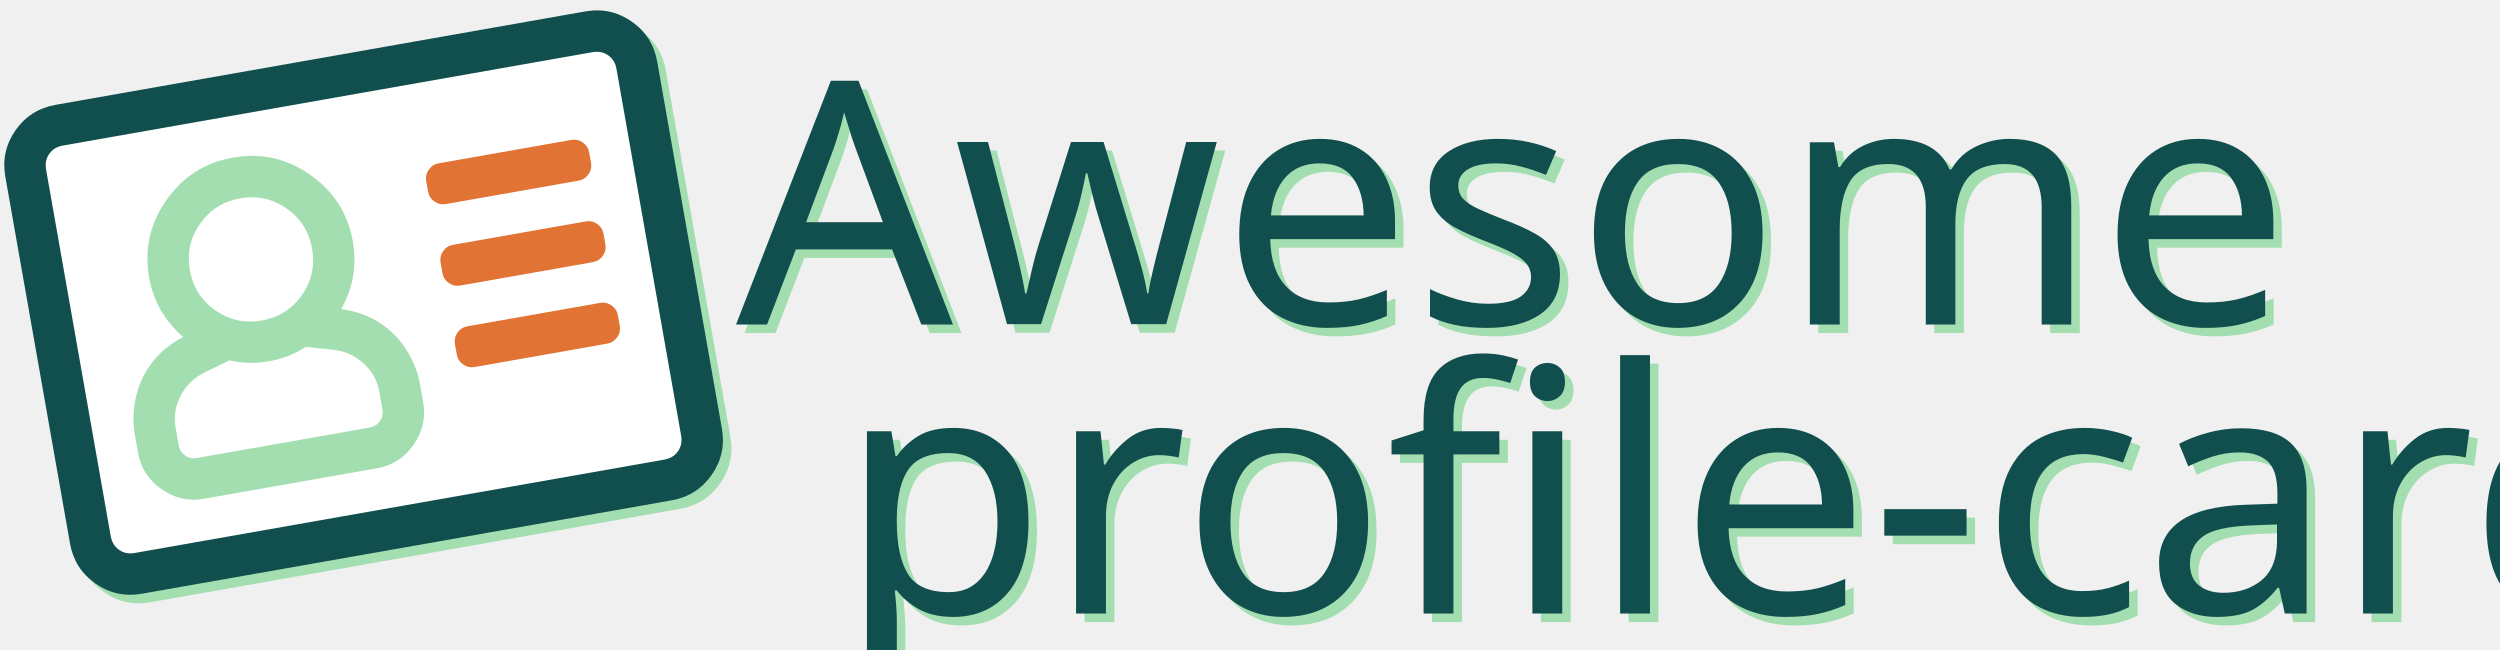
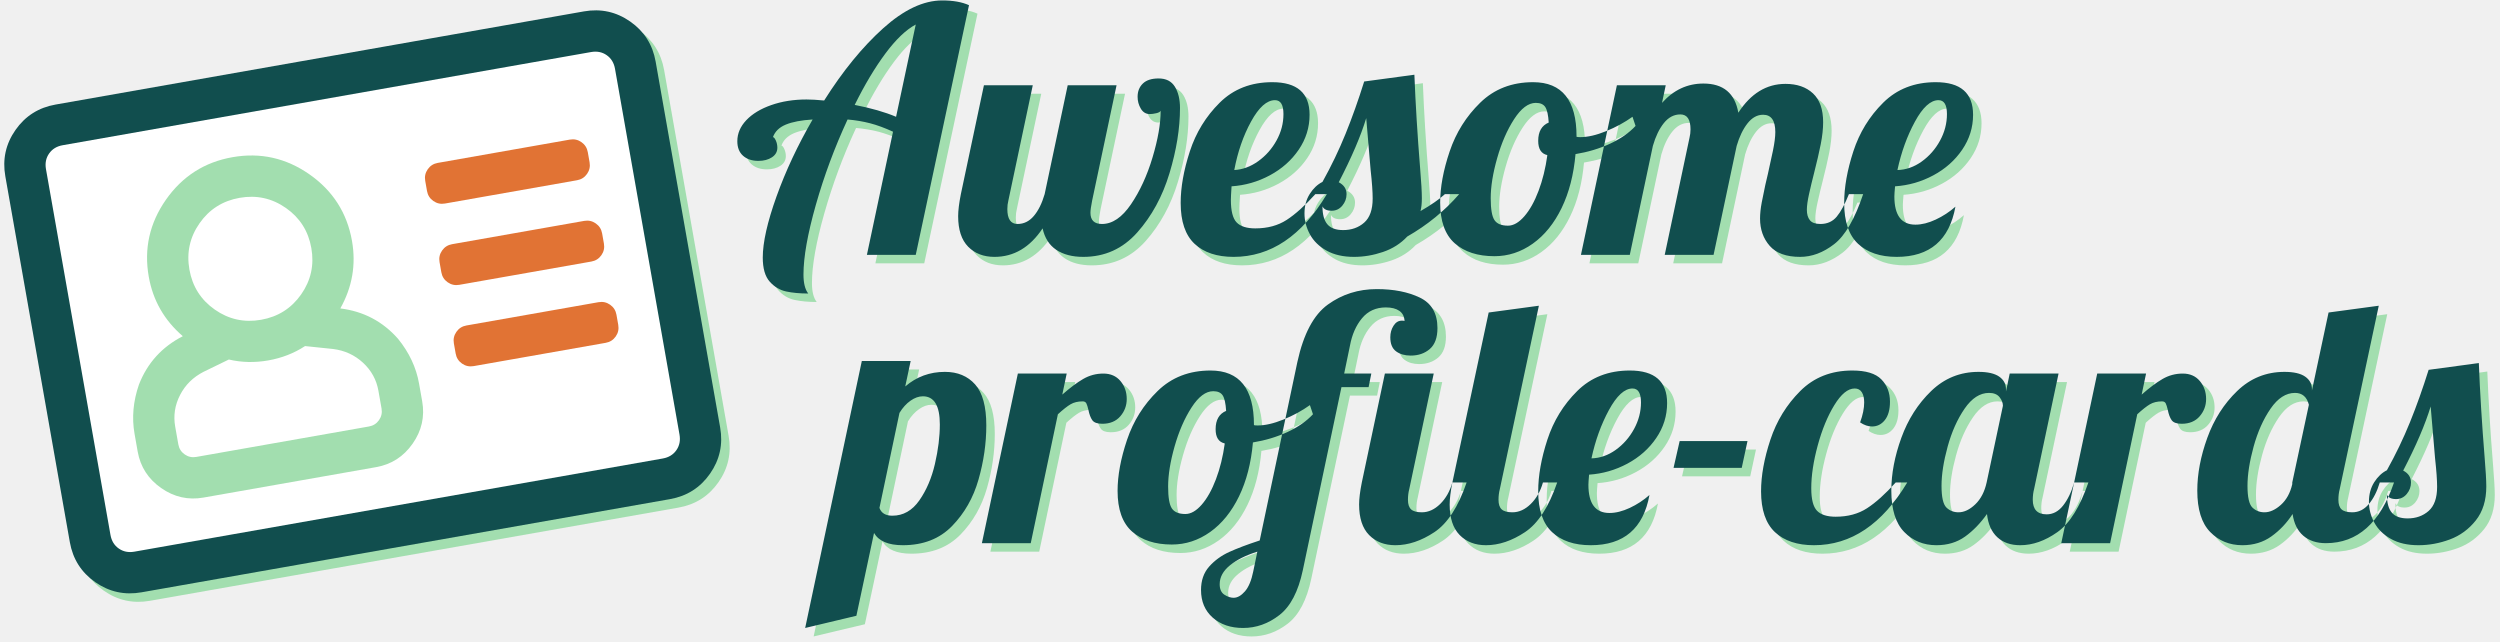
- <svg xmlns="http://www.w3.org/2000/svg" width="416px" height="108px" viewBox="0 0 416 108" version="1.1">
+ <svg xmlns="http://www.w3.org/2000/svg" width="417px" height="107px" viewBox="0 0 417 107" version="1.1">
  <defs />
  <g id="Tablet+" stroke="none" stroke-width="1" fill="none" fill-rule="evenodd">
    <g id="00---App---Tablet+" transform="translate(-177, -351)">
      <g id="Group-4" transform="translate(175, 348)">
        <g id="Tarjetas-molonas">
          <g id="Group-2">
            <g id="Group" transform="translate(63.19122, 54.43706) rotate(-10) translate(-63.19122, -54.43706) translate(7.318166, 11.29457)">
              <path d="M101.281,2.285 C104.149,2.285 106.587,3.289 108.595,5.297 C110.603,7.305 111.607,9.743 111.607,12.611 L111.607,74.569 C111.607,77.438 110.603,79.876 108.595,81.884 C106.587,83.892 104.149,84.896 101.281,84.896 L11.786,84.896 C8.917,84.896 6.479,83.892 4.471,81.884 C2.463,79.876 1.459,77.438 1.459,74.569 L1.459,12.611 C1.459,9.743 2.463,7.305 4.471,5.297 C6.479,3.289 8.917,2.285 11.786,2.285 L101.281,2.285 Z" id="Path" fill="#A2DEAF" />
              <path d="M100.133,0.646 C103.002,0.646 105.44,1.65 107.448,3.658 C109.455,5.666 110.459,8.104 110.459,10.973 L110.459,72.931 C110.459,75.799 109.455,78.237 107.448,80.245 C105.44,82.253 103.002,83.257 100.133,83.257 L10.638,83.257 C7.77,83.257 5.332,82.253 3.324,80.245 C1.316,78.237 0.312,75.799 0.312,72.931 L0.312,10.973 C0.312,8.104 1.316,5.666 3.324,3.658 C5.332,1.65 7.77,0.646 10.638,0.646 L100.133,0.646 Z" id="Path-Copy" fill="#114E4E" />
              <path d="M103.575,72.931 L103.575,10.973 C103.575,9.969 103.253,9.144 102.607,8.499 C101.962,7.853 101.137,7.531 100.133,7.531 L10.638,7.531 C9.634,7.531 8.81,7.853 8.164,8.499 C7.519,9.144 7.196,9.969 7.196,10.973 L7.196,72.931 C7.196,73.935 7.519,74.759 8.164,75.405 C8.81,76.05 9.634,76.373 10.638,76.373 L100.133,76.373 C101.137,76.373 101.962,76.05 102.607,75.405 C103.253,74.759 103.575,73.935 103.575,72.931 Z" id="Path" fill="#FFFFFF" />
              <path d="M71.736,55.72 C71.019,55.72 70.409,55.469 69.907,54.967 C69.405,54.465 69.154,53.856 69.154,53.139 L69.154,51.417 C69.154,50.7 69.405,50.091 69.907,49.589 C70.409,49.087 71.019,48.836 71.736,48.836 L94.109,48.836 C94.827,48.836 95.436,49.087 95.938,49.589 C96.44,50.091 96.691,50.7 96.691,51.417 L96.691,53.139 C96.691,53.856 96.44,54.465 95.938,54.967 C95.436,55.469 94.827,55.72 94.109,55.72 L71.736,55.72 Z M71.736,41.952 C71.019,41.952 70.409,41.701 69.907,41.199 C69.405,40.697 69.154,40.087 69.154,39.37 L69.154,37.649 C69.154,36.932 69.405,36.322 69.907,35.82 C70.409,35.318 71.019,35.067 71.736,35.067 L94.109,35.067 C94.827,35.067 95.436,35.318 95.938,35.82 C96.44,36.322 96.691,36.932 96.691,37.649 L96.691,39.37 C96.691,40.087 96.44,40.697 95.938,41.199 C95.436,41.701 94.827,41.952 94.109,41.952 L71.736,41.952 Z M71.736,28.183 C71.019,28.183 70.409,27.932 69.907,27.43 C69.405,26.928 69.154,26.319 69.154,25.602 L69.154,23.881 C69.154,23.163 69.405,22.554 69.907,22.052 C70.409,21.55 71.019,21.299 71.736,21.299 L94.109,21.299 C94.827,21.299 95.436,21.55 95.938,22.052 C96.44,22.554 96.691,23.163 96.691,23.881 L96.691,25.602 C96.691,26.319 96.44,26.928 95.938,27.43 C95.436,27.932 94.827,28.183 94.109,28.183 L71.736,28.183 Z" id="Combined-Shape" fill="#E17334" />
              <path d="M51.513,42.382 C55.242,43.529 58.111,45.752 60.119,49.051 C61.553,51.633 62.27,54.286 62.27,57.011 L62.27,60.023 C62.27,62.604 61.338,64.827 59.473,66.692 C57.609,68.556 55.386,69.489 52.804,69.489 L23.546,69.489 C20.965,69.489 18.741,68.556 16.877,66.692 C15.013,64.827 14.08,62.604 14.08,60.023 L14.08,57.011 C14.08,54.286 14.797,51.633 16.232,49.051 C18.24,45.752 21.108,43.529 24.837,42.382 C22.255,39.227 20.965,35.641 20.965,31.625 C20.965,26.892 22.65,22.841 26.02,19.47 C29.391,16.1 33.442,14.415 38.175,14.415 C42.908,14.415 46.96,16.1 50.33,19.47 C53.7,22.841 55.386,26.892 55.386,31.625 C55.386,35.641 54.095,39.227 51.513,42.382 Z M38.175,21.299 C35.307,21.299 32.868,22.303 30.861,24.311 C28.853,26.319 27.849,28.757 27.849,31.625 C27.849,34.494 28.853,36.932 30.861,38.94 C32.868,40.948 35.307,41.952 38.175,41.952 C41.044,41.952 43.482,40.948 45.49,38.94 C47.497,36.932 48.501,34.494 48.501,31.625 C48.501,28.757 47.497,26.319 45.49,24.311 C43.482,22.303 41.044,21.299 38.175,21.299 Z M55.386,60.023 L55.386,57.011 C55.386,55.146 54.812,53.461 53.665,51.955 C52.517,50.449 51.011,49.41 49.147,48.836 L44.629,47.545 C42.621,48.406 40.47,48.836 38.175,48.836 C35.88,48.836 33.729,48.406 31.721,47.545 L27.203,48.836 C25.339,49.41 23.833,50.449 22.686,51.955 C21.538,53.461 20.965,55.146 20.965,57.011 L20.965,60.023 C20.965,60.74 21.215,61.349 21.717,61.851 C22.219,62.353 22.829,62.604 23.546,62.604 L52.804,62.604 C53.521,62.604 54.131,62.353 54.633,61.851 C55.135,61.349 55.386,60.74 55.386,60.023 Z" id="Combined-Shape" fill="#A2DEAF" />
            </g>
-             <text id="Awesome" font-family="Lobster-Regular, Lobster" font-size="56.58" font-weight="normal" line-spacing="49.508" fill="#A2DEAF">
-               <tspan x="125.891" y="58.415">Awesome</tspan>
-             </text>
-             <text id="profile-cards" font-family="Lobster-Regular, Lobster" font-size="56.58" font-weight="normal" line-spacing="49.508" fill="#A2DEAF">
-               <tspan x="142.865" y="106.508">profile-cards</tspan>
-             </text>
-             <text id="Awesome" font-family="Lobster-Regular, Lobster" font-size="56.58" font-weight="normal" line-spacing="49.508" fill="#114E4E">
-               <tspan x="124.477" y="57">Awesome</tspan>
-             </text>
-             <text id="profile-cards" font-family="Lobster-Regular, Lobster" font-size="56.58" font-weight="normal" line-spacing="49.508" fill="#114E4E">
-               <tspan x="141.451" y="105.093">profile-cards</tspan>
-             </text>
+             <path d="M138.226,53.372 C136.83,53.372 135.604,53.259 134.548,53.033 C133.492,52.807 132.577,52.26 131.804,51.392 C131.031,50.525 130.644,49.186 130.644,47.375 C130.644,44.848 131.408,41.453 132.935,37.19 C134.463,32.928 136.472,28.647 138.961,24.347 C137.075,24.46 135.585,24.743 134.491,25.195 C133.398,25.648 132.681,26.346 132.341,27.289 C132.492,27.289 132.653,27.478 132.822,27.855 C132.992,28.232 133.077,28.628 133.077,29.043 C133.077,29.722 132.775,30.259 132.172,30.655 C131.568,31.052 130.814,31.25 129.908,31.25 C128.852,31.25 128.004,30.967 127.362,30.401 C126.721,29.835 126.4,29.024 126.4,27.968 C126.4,26.685 126.9,25.516 127.9,24.46 C128.899,23.404 130.286,22.564 132.058,21.942 C133.831,21.32 135.793,21.008 137.943,21.008 C138.735,21.008 139.716,21.065 140.885,21.178 C143.978,16.275 147.25,12.267 150.702,9.155 C154.153,6.043 157.444,4.487 160.575,4.487 C162.386,4.487 163.875,4.751 165.045,5.279 L156.162,46.922 L148.014,46.922 L152.371,26.384 C150.975,25.742 149.693,25.271 148.523,24.969 C147.354,24.667 146.109,24.46 144.789,24.347 C142.639,28.986 140.876,33.73 139.499,38.577 C138.122,43.424 137.434,47.299 137.434,50.204 C137.434,51.637 137.698,52.693 138.226,53.372 Z M156.162,8.504 C154.54,9.372 152.852,10.984 151.098,13.342 C149.344,15.699 147.637,18.557 145.977,21.914 C148.693,22.442 150.994,23.102 152.88,23.894 L156.162,8.504 Z M169.288,47.262 C167.478,47.262 166.016,46.696 164.903,45.564 C163.791,44.433 163.234,42.735 163.234,40.472 C163.234,39.529 163.385,38.303 163.687,36.794 L167.534,18.632 L175.682,18.632 L171.608,37.869 C171.495,38.322 171.438,38.794 171.438,39.284 C171.438,40.944 172.004,41.773 173.136,41.773 C174.192,41.773 175.097,41.33 175.852,40.444 C176.606,39.557 177.21,38.341 177.662,36.794 L181.51,18.632 L189.657,18.632 L185.583,37.869 C185.395,38.812 185.301,39.491 185.301,39.906 C185.301,41.151 185.942,41.773 187.224,41.773 C188.959,41.773 190.572,40.68 192.062,38.492 C193.552,36.304 194.749,33.701 195.655,30.684 C196.56,27.666 197.013,25.063 197.013,22.876 C196.937,23.064 196.692,23.206 196.277,23.3 C195.862,23.394 195.504,23.441 195.202,23.441 C194.561,23.441 194.061,23.14 193.703,22.536 C193.344,21.933 193.165,21.273 193.165,20.556 C193.165,19.651 193.458,18.915 194.042,18.349 C194.627,17.783 195.504,17.501 196.673,17.501 C197.918,17.501 198.823,17.963 199.389,18.887 C199.955,19.811 200.238,20.99 200.238,22.423 C200.238,25.818 199.653,29.448 198.484,33.315 C197.314,37.181 195.523,40.472 193.109,43.188 C190.694,45.904 187.696,47.262 184.112,47.262 C182.264,47.262 180.755,46.866 179.586,46.074 C178.417,45.281 177.662,44.093 177.323,42.509 C175.21,45.678 172.532,47.262 169.288,47.262 Z M209.177,47.262 C206.386,47.262 204.217,46.536 202.671,45.083 C201.124,43.631 200.351,41.359 200.351,38.265 C200.351,35.663 200.86,32.796 201.879,29.665 C202.897,26.534 204.557,23.828 206.858,21.546 C209.159,19.264 212.082,18.123 215.628,18.123 C219.777,18.123 221.851,19.933 221.851,23.555 C221.851,25.667 221.248,27.61 220.041,29.382 C218.834,31.155 217.231,32.579 215.232,33.654 C213.232,34.729 211.101,35.342 208.838,35.493 C208.762,36.625 208.725,37.379 208.725,37.756 C208.725,39.605 209.045,40.859 209.687,41.519 C210.328,42.179 211.365,42.509 212.799,42.509 C214.835,42.509 216.58,42.038 218.032,41.095 C219.484,40.151 221.078,38.718 222.813,36.794 L224.737,36.794 C220.55,43.773 215.364,47.262 209.177,47.262 Z M209.291,32.777 C210.686,32.702 212.016,32.211 213.279,31.306 C214.543,30.401 215.562,29.25 216.335,27.855 C217.108,26.459 217.495,24.988 217.495,23.441 C217.495,21.895 217.023,21.122 216.08,21.122 C214.722,21.122 213.393,22.31 212.091,24.686 C210.79,27.063 209.856,29.76 209.291,32.777 Z M229.263,47.262 C227.453,47.262 225.925,46.913 224.68,46.215 C223.436,45.517 222.512,44.612 221.908,43.499 C221.304,42.386 221.003,41.227 221.003,40.019 C221.003,38.775 221.295,37.69 221.88,36.766 C222.464,35.842 223.172,35.172 224.001,34.758 C225.473,32.117 226.755,29.448 227.849,26.751 C228.943,24.054 229.98,21.141 230.961,18.01 L239.335,16.878 C239.523,21.706 239.844,26.931 240.297,32.551 C240.485,34.814 240.579,36.455 240.579,37.473 C240.579,38.341 240.504,39.058 240.353,39.623 C242.126,38.605 243.484,37.662 244.427,36.794 L246.803,36.794 C244.389,39.586 241.504,41.943 238.147,43.867 C237.053,45.036 235.704,45.894 234.101,46.441 C232.498,46.988 230.885,47.262 229.263,47.262 Z M227.453,42.792 C228.849,42.792 230.018,42.377 230.961,41.547 C231.904,40.717 232.375,39.378 232.375,37.53 C232.375,36.398 232.262,34.814 232.036,32.777 C231.659,28.477 231.413,25.592 231.3,24.12 C230.395,27.1 228.867,30.665 226.717,34.814 C227.585,35.267 228.019,35.927 228.019,36.794 C228.019,37.511 227.783,38.152 227.311,38.718 C226.84,39.284 226.246,39.567 225.529,39.567 C224.737,39.567 224.228,39.322 224.001,38.831 C224.001,40.189 224.275,41.189 224.822,41.83 C225.369,42.471 226.246,42.792 227.453,42.792 Z M252.688,47.149 C249.896,47.149 247.69,46.432 246.068,44.999 C244.446,43.565 243.635,41.302 243.635,38.209 C243.635,35.644 244.163,32.796 245.219,29.665 C246.275,26.534 247.973,23.828 250.311,21.546 C252.65,19.264 255.592,18.123 259.138,18.123 C263.966,18.123 266.38,21.14 266.38,27.176 L266.38,27.232 C266.493,27.27 266.701,27.289 267.002,27.289 C268.247,27.289 269.681,26.959 271.303,26.299 C272.925,25.639 274.396,24.837 275.716,23.894 L276.225,25.422 C275.131,26.591 273.707,27.581 271.953,28.392 C270.199,29.203 268.285,29.778 266.21,30.118 C265.909,33.55 265.135,36.549 263.891,39.114 C262.646,41.679 261.043,43.659 259.081,45.055 C257.12,46.451 254.989,47.149 252.688,47.149 Z M254.951,42.056 C255.856,42.056 256.761,41.538 257.667,40.5 C258.572,39.463 259.364,38.049 260.043,36.257 C260.722,34.465 261.212,32.475 261.514,30.288 C260.496,30.061 259.987,29.269 259.987,27.911 C259.987,26.365 260.571,25.346 261.741,24.856 C261.665,23.611 261.476,22.753 261.175,22.282 C260.873,21.81 260.345,21.574 259.59,21.574 C258.346,21.574 257.139,22.48 255.969,24.29 C254.8,26.101 253.857,28.27 253.14,30.797 C252.424,33.324 252.065,35.55 252.065,37.473 C252.065,39.284 252.273,40.5 252.688,41.123 C253.103,41.745 253.857,42.056 254.951,42.056 Z M303.667,47.262 C301.366,47.262 299.678,46.649 298.603,45.423 C297.528,44.197 296.99,42.679 296.99,40.868 C296.99,40.076 297.084,39.18 297.273,38.181 C297.462,37.181 297.66,36.21 297.867,35.267 C298.075,34.324 298.216,33.72 298.291,33.456 C298.593,32.136 298.876,30.835 299.14,29.552 C299.404,28.27 299.536,27.232 299.536,26.44 C299.536,24.516 298.857,23.555 297.499,23.555 C296.519,23.555 295.651,24.036 294.897,24.997 C294.142,25.959 293.539,27.213 293.086,28.76 L289.239,46.922 L281.091,46.922 L285.221,27.402 C285.335,26.949 285.391,26.478 285.391,25.988 C285.391,24.328 284.825,23.498 283.694,23.498 C282.638,23.498 281.723,23.979 280.95,24.941 C280.176,25.903 279.563,27.176 279.111,28.76 L275.263,46.922 L267.116,46.922 L273.113,18.632 L281.261,18.632 L280.638,21.574 C282.562,19.424 284.863,18.349 287.541,18.349 C290.861,18.349 292.803,19.971 293.369,23.215 C295.444,20.009 298.065,18.406 301.234,18.406 C303.157,18.406 304.685,18.934 305.817,19.99 C306.948,21.046 307.514,22.649 307.514,24.799 C307.514,25.893 307.382,27.11 307.118,28.449 C306.854,29.788 306.477,31.419 305.986,33.343 C305.685,34.512 305.411,35.653 305.166,36.766 C304.921,37.879 304.798,38.756 304.798,39.397 C304.798,40.152 304.968,40.736 305.307,41.151 C305.647,41.566 306.231,41.773 307.061,41.773 C308.193,41.773 309.098,41.368 309.777,40.557 C310.456,39.746 311.135,38.492 311.814,36.794 L314.19,36.794 C312.795,40.944 311.182,43.725 309.353,45.14 C307.523,46.555 305.628,47.262 303.667,47.262 Z M319.792,47.262 C317.038,47.262 314.888,46.536 313.342,45.083 C311.795,43.631 311.022,41.359 311.022,38.265 C311.022,35.663 311.531,32.796 312.55,29.665 C313.568,26.534 315.228,23.828 317.529,21.546 C319.83,19.264 322.753,18.123 326.299,18.123 C330.448,18.123 332.522,19.933 332.522,23.555 C332.522,25.667 331.919,27.61 330.712,29.382 C329.505,31.155 327.902,32.579 325.903,33.654 C323.903,34.729 321.772,35.342 319.509,35.493 C319.434,36.323 319.396,36.889 319.396,37.19 C319.396,40.321 320.565,41.887 322.904,41.887 C323.96,41.887 325.092,41.604 326.299,41.038 C327.506,40.472 328.6,39.755 329.58,38.888 C328.562,44.47 325.299,47.262 319.792,47.262 Z M319.905,32.777 C321.338,32.739 322.687,32.268 323.951,31.363 C325.214,30.457 326.233,29.298 327.006,27.883 C327.779,26.468 328.166,24.988 328.166,23.441 C328.166,21.895 327.694,21.122 326.751,21.122 C325.431,21.122 324.12,22.319 322.819,24.715 C321.518,27.11 320.546,29.797 319.905,32.777 Z" id="Awesome" fill="#A2DEAF" />
+             <path d="M147.165,64.632 L155.313,64.632 L154.408,68.875 C156.294,67.253 158.5,66.442 161.028,66.442 C163.14,66.442 164.818,67.14 166.063,68.536 C167.308,69.932 167.93,72.214 167.93,75.382 C167.93,78.362 167.497,81.37 166.629,84.407 C165.761,87.443 164.29,90.027 162.216,92.158 C160.141,94.289 157.406,95.355 154.012,95.355 C151.598,95.355 149.994,94.676 149.202,93.318 L146.26,107.124 L137.716,109.161 L147.165,64.632 Z M152.258,90.433 C154.068,90.433 155.568,89.584 156.756,87.886 C157.944,86.189 158.811,84.162 159.358,81.804 C159.905,79.447 160.179,77.249 160.179,75.212 C160.179,72.082 159.236,70.516 157.35,70.516 C156.671,70.516 155.982,70.761 155.285,71.252 C154.587,71.742 153.974,72.421 153.446,73.289 L150.108,89.131 C150.409,89.999 151.126,90.433 152.258,90.433 Z M173.192,66.725 L181.34,66.725 L180.604,70.233 C181.887,69.102 183.047,68.234 184.084,67.631 C185.121,67.027 186.244,66.725 187.451,66.725 C188.658,66.725 189.61,67.14 190.308,67.97 C191.006,68.8 191.355,69.8 191.355,70.969 C191.355,72.063 190.996,73.025 190.28,73.855 C189.563,74.684 188.563,75.099 187.281,75.099 C186.451,75.099 185.895,74.901 185.612,74.505 C185.329,74.109 185.112,73.534 184.961,72.779 C184.848,72.289 184.735,71.931 184.622,71.704 C184.508,71.478 184.301,71.365 183.999,71.365 C183.207,71.365 182.538,71.525 181.991,71.846 C181.444,72.167 180.736,72.723 179.869,73.515 L175.342,95.016 L167.195,95.016 L173.192,66.725 Z M198.88,95.242 C196.088,95.242 193.882,94.525 192.26,93.092 C190.638,91.658 189.827,89.395 189.827,86.302 C189.827,83.737 190.355,80.889 191.411,77.759 C192.467,74.628 194.165,71.921 196.503,69.639 C198.842,67.357 201.784,66.216 205.33,66.216 C210.158,66.216 212.572,69.234 212.572,75.269 L212.572,75.326 C212.685,75.363 212.893,75.382 213.195,75.382 C214.439,75.382 215.873,75.052 217.495,74.392 C219.117,73.732 220.588,72.93 221.908,71.987 L222.417,73.515 C221.323,74.684 219.899,75.675 218.145,76.485 C216.391,77.296 214.477,77.872 212.402,78.211 C212.101,81.644 211.327,84.642 210.083,87.207 C208.838,89.772 207.235,91.753 205.273,93.148 C203.312,94.544 201.181,95.242 198.88,95.242 Z M201.143,90.15 C202.048,90.15 202.954,89.631 203.859,88.594 C204.764,87.556 205.556,86.142 206.235,84.35 C206.914,82.558 207.405,80.569 207.706,78.381 C206.688,78.155 206.179,77.362 206.179,76.005 C206.179,74.458 206.763,73.44 207.933,72.949 C207.857,71.704 207.669,70.846 207.367,70.375 C207.065,69.903 206.537,69.668 205.783,69.668 C204.538,69.668 203.331,70.573 202.161,72.383 C200.992,74.194 200.049,76.363 199.332,78.89 C198.616,81.417 198.257,83.643 198.257,85.567 C198.257,87.377 198.465,88.594 198.88,89.216 C199.295,89.838 200.049,90.15 201.143,90.15 Z M210.762,109.161 C208.687,109.161 206.999,108.585 205.698,107.435 C204.396,106.284 203.746,104.747 203.746,102.824 C203.746,101.239 204.198,99.938 205.104,98.92 C206.009,97.901 207.122,97.09 208.442,96.487 C209.762,95.883 211.459,95.242 213.534,94.563 L219.815,64.802 C220.833,60.124 222.53,56.928 224.907,55.211 C227.283,53.495 229.999,52.637 233.054,52.637 C235.883,52.637 238.279,53.108 240.24,54.051 C242.201,54.994 243.182,56.692 243.182,59.144 C243.182,60.728 242.758,61.888 241.909,62.623 C241.06,63.359 239.995,63.727 238.712,63.727 C237.732,63.727 236.921,63.491 236.279,63.019 C235.638,62.548 235.318,61.765 235.318,60.671 C235.318,59.955 235.497,59.313 235.855,58.748 C236.213,58.182 236.675,57.899 237.241,57.899 C237.505,57.899 237.656,57.918 237.694,57.955 C237.656,57.201 237.364,56.635 236.817,56.258 C236.27,55.881 235.525,55.692 234.582,55.692 C232.922,55.692 231.593,56.296 230.593,57.503 C229.593,58.71 228.924,60.238 228.584,62.086 L227.623,66.725 L232.149,66.725 L231.696,68.989 L227.17,68.989 L220.72,99.542 C219.965,103.088 218.664,105.577 216.816,107.011 C214.967,108.444 212.949,109.161 210.762,109.161 Z M236.166,95.355 C234.356,95.355 232.894,94.789 231.781,93.658 C230.668,92.526 230.112,90.829 230.112,88.565 C230.112,87.622 230.263,86.396 230.565,84.888 L234.412,66.725 L242.56,66.725 L238.486,85.963 C238.335,86.529 238.26,87.132 238.26,87.773 C238.26,88.528 238.439,89.065 238.797,89.386 C239.156,89.706 239.75,89.867 240.579,89.867 C241.673,89.867 242.692,89.405 243.635,88.481 C244.578,87.556 245.257,86.359 245.672,84.888 L248.048,84.888 C246.652,88.961 244.861,91.724 242.673,93.177 C240.485,94.629 238.316,95.355 236.166,95.355 Z M209.177,104.125 C209.819,104.125 210.45,103.767 211.073,103.05 C211.695,102.333 212.157,101.221 212.459,99.712 L213.138,96.43 C211.214,97.034 209.687,97.797 208.555,98.722 C207.423,99.646 206.858,100.692 206.858,101.862 C206.858,102.692 207.122,103.276 207.65,103.616 C208.178,103.955 208.687,104.125 209.177,104.125 Z M251.273,95.355 C249.463,95.355 248.001,94.789 246.888,93.658 C245.775,92.526 245.219,90.829 245.219,88.565 C245.219,87.622 245.37,86.396 245.672,84.888 L251.726,56.541 L260.1,55.409 L253.593,85.963 C253.442,86.529 253.367,87.132 253.367,87.773 C253.367,88.528 253.546,89.065 253.904,89.386 C254.262,89.706 254.857,89.867 255.686,89.867 C256.78,89.867 257.799,89.405 258.742,88.481 C259.685,87.556 260.364,86.359 260.779,84.888 L263.155,84.888 C261.759,88.961 259.968,91.724 257.78,93.177 C255.592,94.629 253.423,95.355 251.273,95.355 Z M268.756,95.355 C266.003,95.355 263.853,94.629 262.306,93.177 C260.76,91.724 259.987,89.452 259.987,86.359 C259.987,83.756 260.496,80.889 261.514,77.759 C262.533,74.628 264.192,71.921 266.493,69.639 C268.794,67.357 271.717,66.216 275.263,66.216 C279.412,66.216 281.487,68.027 281.487,71.648 C281.487,73.76 280.884,75.703 279.676,77.476 C278.469,79.249 276.866,80.672 274.867,81.747 C272.868,82.822 270.737,83.435 268.474,83.586 C268.398,84.416 268.36,84.982 268.36,85.284 C268.36,88.415 269.53,89.98 271.868,89.98 C272.925,89.98 274.056,89.697 275.263,89.131 C276.47,88.565 277.564,87.849 278.545,86.981 C277.526,92.564 274.264,95.355 268.756,95.355 Z M268.87,80.87 C270.303,80.833 271.651,80.361 272.915,79.456 C274.179,78.551 275.197,77.391 275.97,75.976 C276.744,74.562 277.13,73.081 277.13,71.535 C277.13,69.988 276.659,69.215 275.716,69.215 C274.396,69.215 273.085,70.413 271.784,72.808 C270.482,75.203 269.511,77.891 268.87,80.87 Z M283.581,77.985 L294.897,77.985 L293.935,82.455 L282.562,82.455 L283.581,77.985 Z M305.986,95.355 C303.195,95.355 301.026,94.629 299.48,93.177 C297.933,91.724 297.16,89.452 297.16,86.359 C297.16,83.756 297.678,80.889 298.716,77.759 C299.753,74.628 301.413,71.921 303.695,69.639 C305.977,67.357 308.872,66.216 312.38,66.216 C314.643,66.216 316.256,66.707 317.218,67.687 C318.179,68.668 318.66,69.913 318.66,71.422 C318.66,72.742 318.377,73.76 317.812,74.477 C317.246,75.194 316.529,75.552 315.662,75.552 C315.02,75.552 314.36,75.326 313.681,74.873 C314.134,73.628 314.36,72.515 314.36,71.535 C314.36,70.818 314.228,70.252 313.964,69.837 C313.7,69.422 313.304,69.215 312.776,69.215 C311.644,69.215 310.513,70.139 309.381,71.987 C308.25,73.836 307.325,76.08 306.609,78.72 C305.892,81.361 305.534,83.737 305.534,85.85 C305.534,87.698 305.854,88.952 306.496,89.612 C307.137,90.272 308.174,90.602 309.607,90.602 C311.644,90.602 313.389,90.131 314.841,89.188 C316.293,88.245 317.887,86.811 319.622,84.888 L321.546,84.888 C317.359,91.866 312.172,95.355 305.986,95.355 Z M326.412,95.355 C324.262,95.355 322.47,94.619 321.037,93.148 C319.603,91.677 318.887,89.376 318.887,86.246 C318.887,83.454 319.443,80.522 320.556,77.447 C321.669,74.373 323.328,71.77 325.535,69.639 C327.741,67.508 330.372,66.442 333.428,66.442 C334.974,66.442 336.125,66.707 336.879,67.235 C337.634,67.763 338.011,68.461 338.011,69.328 L338.011,69.724 L338.633,66.725 L346.781,66.725 L342.707,85.963 C342.556,86.529 342.481,87.132 342.481,87.773 C342.481,89.395 343.254,90.206 344.8,90.206 C345.857,90.206 346.771,89.716 347.545,88.735 C348.318,87.754 348.931,86.472 349.383,84.888 L351.76,84.888 C350.364,88.961 348.638,91.724 346.583,93.177 C344.527,94.629 342.462,95.355 340.387,95.355 C338.803,95.355 337.53,94.912 336.568,94.025 C335.606,93.139 335.031,91.847 334.842,90.15 C333.748,91.696 332.532,92.95 331.193,93.912 C329.854,94.874 328.26,95.355 326.412,95.355 Z M330.09,89.867 C331.033,89.867 331.966,89.424 332.89,88.537 C333.814,87.651 334.446,86.434 334.786,84.888 L337.502,72.101 C337.502,71.61 337.313,71.129 336.936,70.658 C336.559,70.186 335.974,69.95 335.182,69.95 C333.673,69.95 332.315,70.827 331.108,72.581 C329.901,74.335 328.958,76.448 328.279,78.918 C327.6,81.389 327.261,83.567 327.261,85.453 C327.261,87.339 327.534,88.547 328.081,89.075 C328.628,89.603 329.297,89.867 330.09,89.867 Z M353.231,66.725 L361.378,66.725 L360.643,70.233 C361.925,69.102 363.085,68.234 364.123,67.631 C365.16,67.027 366.282,66.725 367.489,66.725 C368.696,66.725 369.649,67.14 370.346,67.97 C371.044,68.8 371.393,69.8 371.393,70.969 C371.393,72.063 371.035,73.025 370.318,73.855 C369.601,74.684 368.602,75.099 367.319,75.099 C366.49,75.099 365.933,74.901 365.65,74.505 C365.367,74.109 365.15,73.534 365,72.779 C364.886,72.289 364.773,71.931 364.66,71.704 C364.547,71.478 364.339,71.365 364.038,71.365 C363.246,71.365 362.576,71.525 362.029,71.846 C361.482,72.167 360.775,72.723 359.907,73.515 L355.381,95.016 L347.233,95.016 L353.231,66.725 Z M377.447,95.355 C375.297,95.355 373.505,94.619 372.072,93.148 C370.639,91.677 369.922,89.376 369.922,86.246 C369.922,83.454 370.478,80.522 371.591,77.447 C372.704,74.373 374.364,71.77 376.57,69.639 C378.777,67.508 381.408,66.442 384.463,66.442 C386.01,66.442 387.16,66.707 387.915,67.235 C388.669,67.763 389.046,68.461 389.046,69.328 L389.046,69.554 L391.819,56.541 L400.193,55.409 L393.686,85.963 C393.535,86.529 393.459,87.132 393.459,87.773 C393.459,88.528 393.639,89.065 393.997,89.386 C394.355,89.706 394.949,89.867 395.779,89.867 C396.835,89.867 397.75,89.414 398.523,88.509 C399.297,87.604 399.91,86.396 400.362,84.888 L402.739,84.888 C400.438,91.64 396.647,95.016 391.366,95.016 C389.819,95.016 388.565,94.601 387.603,93.771 C386.642,92.941 386.047,91.734 385.821,90.15 C384.84,91.658 383.662,92.903 382.285,93.884 C380.908,94.865 379.296,95.355 377.447,95.355 Z M381.125,89.867 C382.03,89.867 382.945,89.452 383.869,88.622 C384.793,87.792 385.425,86.642 385.765,85.171 L385.765,84.888 L388.537,71.931 C388.198,70.611 387.424,69.95 386.217,69.95 C384.708,69.95 383.35,70.827 382.143,72.581 C380.936,74.335 379.993,76.448 379.314,78.918 C378.635,81.389 378.296,83.567 378.296,85.453 C378.296,87.339 378.569,88.547 379.116,89.075 C379.663,89.603 380.333,89.867 381.125,89.867 Z M406.812,95.355 C405.002,95.355 403.474,95.006 402.229,94.308 C400.985,93.61 400.061,92.705 399.457,91.592 C398.853,90.48 398.552,89.32 398.552,88.113 C398.552,86.868 398.844,85.784 399.429,84.859 C400.013,83.935 400.721,83.266 401.55,82.851 C403.022,80.21 404.304,77.542 405.398,74.845 C406.492,72.148 407.529,69.234 408.51,66.103 L416.884,64.971 C417.072,69.8 417.393,75.024 417.846,80.644 C418.034,82.907 418.128,84.548 418.128,85.567 C418.128,87.868 417.544,89.754 416.375,91.225 C415.205,92.696 413.762,93.752 412.046,94.393 C410.33,95.034 408.585,95.355 406.812,95.355 Z M405.002,90.885 C406.398,90.885 407.567,90.47 408.51,89.64 C409.453,88.811 409.924,87.472 409.924,85.623 C409.924,84.492 409.811,82.907 409.585,80.87 C409.208,76.57 408.962,73.685 408.849,72.214 C407.944,75.194 406.416,78.758 404.266,82.907 C405.134,83.36 405.568,84.02 405.568,84.888 C405.568,85.604 405.332,86.246 404.86,86.811 C404.389,87.377 403.795,87.66 403.078,87.66 C402.286,87.66 401.777,87.415 401.55,86.925 C401.55,88.282 401.824,89.282 402.371,89.923 C402.918,90.565 403.795,90.885 405.002,90.885 Z" id="profile-cards" fill="#A2DEAF" />
+             <path d="M136.811,51.958 C135.416,51.958 134.19,51.845 133.133,51.618 C132.077,51.392 131.163,50.845 130.389,49.978 C129.616,49.11 129.229,47.771 129.229,45.96 C129.229,43.433 129.993,40.038 131.521,35.776 C133.049,31.514 135.057,27.232 137.547,22.932 C135.661,23.045 134.171,23.328 133.077,23.781 C131.983,24.234 131.266,24.931 130.927,25.874 C131.078,25.874 131.238,26.063 131.408,26.44 C131.578,26.817 131.662,27.213 131.662,27.628 C131.662,28.307 131.361,28.845 130.757,29.241 C130.154,29.637 129.399,29.835 128.494,29.835 C127.438,29.835 126.589,29.552 125.948,28.986 C125.307,28.421 124.986,27.61 124.986,26.553 C124.986,25.271 125.486,24.102 126.485,23.045 C127.485,21.989 128.871,21.15 130.644,20.528 C132.417,19.905 134.378,19.594 136.528,19.594 C137.32,19.594 138.301,19.651 139.47,19.764 C142.564,14.86 145.836,10.852 149.287,7.74 C152.739,4.628 156.03,3.073 159.16,3.073 C160.971,3.073 162.461,3.337 163.63,3.865 L154.747,45.508 L146.6,45.508 L150.956,24.969 C149.561,24.328 148.278,23.856 147.109,23.555 C145.939,23.253 144.695,23.045 143.375,22.932 C141.224,27.572 139.461,32.315 138.084,37.162 C136.707,42.009 136.019,45.885 136.019,48.789 C136.019,50.223 136.283,51.279 136.811,51.958 Z M154.747,7.09 C153.125,7.957 151.437,9.57 149.683,11.927 C147.929,14.285 146.222,17.142 144.563,20.499 C147.279,21.027 149.579,21.687 151.465,22.48 L154.747,7.09 Z M167.874,45.847 C166.063,45.847 164.602,45.281 163.489,44.15 C162.376,43.018 161.82,41.321 161.82,39.058 C161.82,38.115 161.971,36.889 162.272,35.38 L166.12,17.218 L174.267,17.218 L170.194,36.455 C170.08,36.908 170.024,37.379 170.024,37.869 C170.024,39.529 170.59,40.359 171.721,40.359 C172.777,40.359 173.683,39.916 174.437,39.029 C175.192,38.143 175.795,36.926 176.248,35.38 L180.095,17.218 L188.243,17.218 L184.169,36.455 C183.98,37.398 183.886,38.077 183.886,38.492 C183.886,39.737 184.527,40.359 185.81,40.359 C187.545,40.359 189.157,39.265 190.647,37.077 C192.137,34.89 193.335,32.287 194.24,29.269 C195.145,26.252 195.598,23.649 195.598,21.461 C195.523,21.65 195.278,21.791 194.863,21.885 C194.448,21.98 194.089,22.027 193.788,22.027 C193.146,22.027 192.647,21.725 192.288,21.122 C191.93,20.518 191.751,19.858 191.751,19.141 C191.751,18.236 192.043,17.501 192.628,16.935 C193.212,16.369 194.089,16.086 195.259,16.086 C196.503,16.086 197.409,16.548 197.975,17.472 C198.54,18.396 198.823,19.575 198.823,21.008 C198.823,24.403 198.239,28.034 197.069,31.9 C195.9,35.767 194.108,39.058 191.694,41.773 C189.28,44.489 186.281,45.847 182.698,45.847 C180.85,45.847 179.341,45.451 178.171,44.659 C177.002,43.867 176.248,42.679 175.908,41.095 C173.796,44.263 171.118,45.847 167.874,45.847 Z M207.763,45.847 C204.972,45.847 202.803,45.121 201.256,43.669 C199.71,42.217 198.936,39.944 198.936,36.851 C198.936,34.248 199.446,31.382 200.464,28.251 C201.482,25.12 203.142,22.414 205.443,20.132 C207.744,17.849 210.667,16.708 214.213,16.708 C218.362,16.708 220.437,18.519 220.437,22.14 C220.437,24.252 219.833,26.195 218.626,27.968 C217.419,29.741 215.816,31.165 213.817,32.24 C211.818,33.315 209.687,33.928 207.423,34.079 C207.348,35.21 207.31,35.965 207.31,36.342 C207.31,38.19 207.631,39.444 208.272,40.104 C208.913,40.764 209.951,41.095 211.384,41.095 C213.421,41.095 215.165,40.623 216.618,39.68 C218.07,38.737 219.664,37.304 221.399,35.38 L223.322,35.38 C219.136,42.358 213.949,45.847 207.763,45.847 Z M207.876,31.363 C209.272,31.287 210.601,30.797 211.865,29.892 C213.129,28.986 214.147,27.836 214.92,26.44 C215.694,25.045 216.08,23.573 216.08,22.027 C216.08,20.48 215.609,19.707 214.666,19.707 C213.308,19.707 211.978,20.895 210.677,23.272 C209.375,25.648 208.442,28.345 207.876,31.363 Z M227.849,45.847 C226.038,45.847 224.511,45.498 223.266,44.801 C222.021,44.103 221.097,43.197 220.493,42.085 C219.89,40.972 219.588,39.812 219.588,38.605 C219.588,37.36 219.881,36.276 220.465,35.352 C221.05,34.427 221.757,33.758 222.587,33.343 C224.058,30.703 225.341,28.034 226.434,25.337 C227.528,22.64 228.566,19.726 229.546,16.595 L237.92,15.464 C238.109,20.292 238.429,25.516 238.882,31.136 C239.071,33.4 239.165,35.04 239.165,36.059 C239.165,36.926 239.09,37.643 238.939,38.209 C240.712,37.19 242.069,36.247 243.012,35.38 L245.389,35.38 C242.975,38.171 240.089,40.529 236.732,42.452 C235.638,43.622 234.29,44.48 232.687,45.027 C231.083,45.574 229.471,45.847 227.849,45.847 Z M226.038,41.377 C227.434,41.377 228.603,40.962 229.546,40.133 C230.489,39.303 230.961,37.964 230.961,36.115 C230.961,34.984 230.848,33.4 230.621,31.363 C230.244,27.063 229.999,24.177 229.886,22.706 C228.981,25.686 227.453,29.25 225.303,33.4 C226.17,33.852 226.604,34.512 226.604,35.38 C226.604,36.097 226.368,36.738 225.897,37.304 C225.425,37.869 224.831,38.152 224.115,38.152 C223.322,38.152 222.813,37.907 222.587,37.417 C222.587,38.775 222.86,39.774 223.407,40.416 C223.954,41.057 224.831,41.377 226.038,41.377 Z M251.273,45.734 C248.482,45.734 246.275,45.017 244.653,43.584 C243.031,42.151 242.22,39.887 242.22,36.794 C242.22,34.229 242.748,31.382 243.805,28.251 C244.861,25.12 246.558,22.414 248.897,20.132 C251.235,17.849 254.178,16.708 257.723,16.708 C262.552,16.708 264.966,19.726 264.966,25.761 L264.966,25.818 C265.079,25.856 265.286,25.874 265.588,25.874 C266.833,25.874 268.266,25.544 269.888,24.884 C271.51,24.224 272.981,23.423 274.301,22.48 L274.811,24.007 C273.717,25.177 272.293,26.167 270.539,26.978 C268.785,27.789 266.87,28.364 264.796,28.703 C264.494,32.136 263.721,35.135 262.476,37.7 C261.231,40.265 259.628,42.245 257.667,43.641 C255.705,45.036 253.574,45.734 251.273,45.734 Z M253.536,40.642 C254.442,40.642 255.347,40.123 256.252,39.086 C257.158,38.049 257.95,36.634 258.629,34.842 C259.308,33.051 259.798,31.061 260.1,28.873 C259.081,28.647 258.572,27.855 258.572,26.497 C258.572,24.95 259.157,23.932 260.326,23.441 C260.251,22.197 260.062,21.339 259.76,20.867 C259.458,20.396 258.93,20.16 258.176,20.16 C256.931,20.16 255.724,21.065 254.555,22.876 C253.385,24.686 252.442,26.855 251.726,29.382 C251.009,31.91 250.651,34.135 250.651,36.059 C250.651,37.869 250.858,39.086 251.273,39.708 C251.688,40.331 252.442,40.642 253.536,40.642 Z M302.252,45.847 C299.951,45.847 298.263,45.234 297.188,44.008 C296.113,42.782 295.576,41.264 295.576,39.454 C295.576,38.662 295.67,37.766 295.858,36.766 C296.047,35.767 296.245,34.795 296.453,33.852 C296.66,32.909 296.801,32.306 296.877,32.042 C297.179,30.721 297.462,29.42 297.726,28.138 C297.99,26.855 298.122,25.818 298.122,25.026 C298.122,23.102 297.443,22.14 296.085,22.14 C295.104,22.14 294.236,22.621 293.482,23.583 C292.728,24.545 292.124,25.799 291.672,27.345 L287.824,45.508 L279.676,45.508 L283.807,25.988 C283.92,25.535 283.977,25.063 283.977,24.573 C283.977,22.913 283.411,22.084 282.279,22.084 C281.223,22.084 280.308,22.564 279.535,23.526 C278.762,24.488 278.149,25.761 277.696,27.345 L273.849,45.508 L265.701,45.508 L271.699,17.218 L279.846,17.218 L279.224,20.16 C281.148,18.01 283.448,16.935 286.127,16.935 C289.446,16.935 291.389,18.557 291.954,21.801 C294.029,18.594 296.651,16.991 299.819,16.991 C301.743,16.991 303.27,17.519 304.402,18.576 C305.534,19.632 306.099,21.235 306.099,23.385 C306.099,24.479 305.967,25.695 305.703,27.034 C305.439,28.373 305.062,30.005 304.572,31.928 C304.27,33.098 303.997,34.239 303.751,35.352 C303.506,36.464 303.384,37.341 303.384,37.983 C303.384,38.737 303.553,39.322 303.893,39.737 C304.232,40.152 304.817,40.359 305.647,40.359 C306.778,40.359 307.684,39.953 308.363,39.142 C309.042,38.331 309.721,37.077 310.4,35.38 L312.776,35.38 C311.38,39.529 309.768,42.311 307.938,43.725 C306.109,45.14 304.213,45.847 302.252,45.847 Z M318.377,45.847 C315.624,45.847 313.474,45.121 311.927,43.669 C310.381,42.217 309.607,39.944 309.607,36.851 C309.607,34.248 310.117,31.382 311.135,28.251 C312.154,25.12 313.813,22.414 316.114,20.132 C318.415,17.849 321.338,16.708 324.884,16.708 C329.033,16.708 331.108,18.519 331.108,22.14 C331.108,24.252 330.504,26.195 329.297,27.968 C328.09,29.741 326.487,31.165 324.488,32.24 C322.489,33.315 320.358,33.928 318.095,34.079 C318.019,34.908 317.981,35.474 317.981,35.776 C317.981,38.907 319.151,40.472 321.489,40.472 C322.545,40.472 323.677,40.189 324.884,39.623 C326.091,39.058 327.185,38.341 328.166,37.473 C327.147,43.056 323.885,45.847 318.377,45.847 Z M318.491,31.363 C319.924,31.325 321.272,30.853 322.536,29.948 C323.8,29.043 324.818,27.883 325.591,26.468 C326.365,25.054 326.751,23.573 326.751,22.027 C326.751,20.48 326.28,19.707 325.337,19.707 C324.017,19.707 322.706,20.905 321.404,23.3 C320.103,25.695 319.132,28.383 318.491,31.363 Z" id="Awesome" fill="#114E4E" />
+             <path d="M145.751,63.217 L153.898,63.217 L152.993,67.461 C154.879,65.839 157.086,65.028 159.613,65.028 C161.725,65.028 163.404,65.726 164.649,67.121 C165.893,68.517 166.516,70.799 166.516,73.968 C166.516,76.948 166.082,79.956 165.215,82.992 C164.347,86.029 162.876,88.613 160.801,90.744 C158.727,92.875 155.992,93.941 152.597,93.941 C150.183,93.941 148.58,93.262 147.788,91.904 L144.846,105.709 L136.302,107.746 L145.751,63.217 Z M150.843,89.018 C152.654,89.018 154.153,88.169 155.341,86.472 C156.529,84.774 157.397,82.747 157.944,80.39 C158.491,78.032 158.764,75.835 158.764,73.798 C158.764,70.667 157.821,69.102 155.935,69.102 C155.256,69.102 154.568,69.347 153.87,69.837 C153.172,70.328 152.559,71.007 152.031,71.874 L148.693,87.717 C148.995,88.584 149.711,89.018 150.843,89.018 Z M171.778,65.311 L179.925,65.311 L179.19,68.819 C180.472,67.687 181.632,66.82 182.67,66.216 C183.707,65.613 184.829,65.311 186.036,65.311 C187.243,65.311 188.196,65.726 188.893,66.556 C189.591,67.385 189.94,68.385 189.94,69.554 C189.94,70.648 189.582,71.61 188.865,72.44 C188.148,73.27 187.149,73.685 185.866,73.685 C185.036,73.685 184.48,73.487 184.197,73.091 C183.914,72.695 183.697,72.119 183.547,71.365 C183.433,70.875 183.32,70.516 183.207,70.29 C183.094,70.064 182.886,69.95 182.585,69.95 C181.793,69.95 181.123,70.111 180.576,70.431 C180.029,70.752 179.322,71.308 178.454,72.101 L173.928,93.601 L165.78,93.601 L171.778,65.311 Z M197.465,93.827 C194.674,93.827 192.467,93.111 190.845,91.677 C189.223,90.244 188.412,87.981 188.412,84.888 C188.412,82.323 188.941,79.475 189.997,76.344 C191.053,73.213 192.75,70.507 195.089,68.225 C197.428,65.943 200.37,64.802 203.915,64.802 C208.744,64.802 211.158,67.819 211.158,73.855 L211.158,73.911 C211.271,73.949 211.478,73.968 211.78,73.968 C213.025,73.968 214.458,73.638 216.08,72.978 C217.702,72.317 219.173,71.516 220.493,70.573 L221.003,72.101 C219.909,73.27 218.485,74.26 216.731,75.071 C214.977,75.882 213.063,76.457 210.988,76.797 C210.686,80.229 209.913,83.228 208.668,85.793 C207.423,88.358 205.82,90.338 203.859,91.734 C201.897,93.13 199.766,93.827 197.465,93.827 Z M199.728,88.735 C200.634,88.735 201.539,88.216 202.444,87.179 C203.35,86.142 204.142,84.727 204.821,82.936 C205.5,81.144 205.99,79.154 206.292,76.966 C205.273,76.74 204.764,75.948 204.764,74.59 C204.764,73.044 205.349,72.025 206.518,71.535 C206.443,70.29 206.254,69.432 205.952,68.96 C205.651,68.489 205.122,68.253 204.368,68.253 C203.123,68.253 201.916,69.158 200.747,70.969 C199.578,72.779 198.635,74.948 197.918,77.476 C197.201,80.003 196.843,82.228 196.843,84.152 C196.843,85.963 197.05,87.179 197.465,87.802 C197.88,88.424 198.635,88.735 199.728,88.735 Z M209.347,107.746 C207.273,107.746 205.585,107.171 204.283,106.02 C202.982,104.87 202.331,103.333 202.331,101.409 C202.331,99.825 202.784,98.524 203.689,97.505 C204.594,96.487 205.707,95.676 207.027,95.072 C208.348,94.469 210.045,93.827 212.12,93.148 L218.4,63.387 C219.418,58.71 221.116,55.513 223.492,53.797 C225.869,52.081 228.584,51.222 231.64,51.222 C234.469,51.222 236.864,51.694 238.825,52.637 C240.787,53.58 241.768,55.277 241.768,57.729 C241.768,59.313 241.343,60.473 240.495,61.209 C239.646,61.944 238.58,62.312 237.298,62.312 C236.317,62.312 235.506,62.076 234.865,61.605 C234.224,61.133 233.903,60.351 233.903,59.257 C233.903,58.54 234.082,57.899 234.441,57.333 C234.799,56.767 235.261,56.484 235.827,56.484 C236.091,56.484 236.242,56.503 236.279,56.541 C236.242,55.787 235.949,55.221 235.402,54.844 C234.855,54.466 234.11,54.278 233.167,54.278 C231.508,54.278 230.178,54.881 229.179,56.088 C228.179,57.295 227.509,58.823 227.17,60.671 L226.208,65.311 L230.735,65.311 L230.282,67.574 L225.755,67.574 L219.305,98.127 C218.551,101.673 217.25,104.163 215.401,105.596 C213.553,107.029 211.535,107.746 209.347,107.746 Z M234.752,93.941 C232.941,93.941 231.479,93.375 230.367,92.243 C229.254,91.111 228.698,89.414 228.698,87.151 C228.698,86.208 228.848,84.982 229.15,83.473 L232.998,65.311 L241.145,65.311 L237.072,84.548 C236.921,85.114 236.845,85.718 236.845,86.359 C236.845,87.113 237.024,87.651 237.383,87.971 C237.741,88.292 238.335,88.452 239.165,88.452 C240.259,88.452 241.277,87.99 242.22,87.066 C243.163,86.142 243.842,84.944 244.257,83.473 L246.634,83.473 C245.238,87.547 243.446,90.31 241.258,91.762 C239.071,93.214 236.902,93.941 234.752,93.941 Z M207.763,102.71 C208.404,102.71 209.036,102.352 209.658,101.635 C210.281,100.919 210.743,99.806 211.045,98.297 L211.724,95.016 C209.8,95.619 208.272,96.383 207.141,97.307 C206.009,98.231 205.443,99.278 205.443,100.447 C205.443,101.277 205.707,101.862 206.235,102.201 C206.763,102.541 207.273,102.71 207.763,102.71 Z M249.859,93.941 C248.048,93.941 246.586,93.375 245.474,92.243 C244.361,91.111 243.805,89.414 243.805,87.151 C243.805,86.208 243.955,84.982 244.257,83.473 L250.311,55.126 L258.685,53.995 L252.178,84.548 C252.028,85.114 251.952,85.718 251.952,86.359 C251.952,87.113 252.131,87.651 252.49,87.971 C252.848,88.292 253.442,88.452 254.272,88.452 C255.366,88.452 256.384,87.99 257.327,87.066 C258.27,86.142 258.949,84.944 259.364,83.473 L261.741,83.473 C260.345,87.547 258.553,90.31 256.365,91.762 C254.178,93.214 252.009,93.941 249.859,93.941 Z M267.342,93.941 C264.588,93.941 262.438,93.214 260.892,91.762 C259.345,90.31 258.572,88.037 258.572,84.944 C258.572,82.342 259.081,79.475 260.1,76.344 C261.118,73.213 262.778,70.507 265.079,68.225 C267.38,65.943 270.303,64.802 273.849,64.802 C277.998,64.802 280.073,66.612 280.073,70.233 C280.073,72.346 279.469,74.288 278.262,76.061 C277.055,77.834 275.452,79.258 273.453,80.333 C271.453,81.408 269.322,82.021 267.059,82.172 C266.984,83.002 266.946,83.567 266.946,83.869 C266.946,87 268.115,88.565 270.454,88.565 C271.51,88.565 272.642,88.282 273.849,87.717 C275.056,87.151 276.15,86.434 277.13,85.567 C276.112,91.149 272.849,93.941 267.342,93.941 Z M267.455,79.456 C268.889,79.418 270.237,78.947 271.501,78.041 C272.764,77.136 273.783,75.976 274.556,74.562 C275.329,73.147 275.716,71.667 275.716,70.12 C275.716,68.574 275.244,67.8 274.301,67.8 C272.981,67.8 271.67,68.998 270.369,71.393 C269.068,73.789 268.096,76.476 267.455,79.456 Z M282.166,76.57 L293.482,76.57 L292.52,81.04 L281.148,81.04 L282.166,76.57 Z M304.572,93.941 C301.781,93.941 299.612,93.214 298.065,91.762 C296.519,90.31 295.745,88.037 295.745,84.944 C295.745,82.342 296.264,79.475 297.301,76.344 C298.339,73.213 299.998,70.507 302.28,68.225 C304.562,65.943 307.457,64.802 310.965,64.802 C313.229,64.802 314.841,65.292 315.803,66.273 C316.765,67.253 317.246,68.498 317.246,70.007 C317.246,71.327 316.963,72.346 316.397,73.062 C315.831,73.779 315.115,74.137 314.247,74.137 C313.606,74.137 312.946,73.911 312.267,73.458 C312.719,72.214 312.946,71.101 312.946,70.12 C312.946,69.404 312.814,68.838 312.55,68.423 C312.286,68.008 311.89,67.8 311.361,67.8 C310.23,67.8 309.098,68.725 307.967,70.573 C306.835,72.421 305.911,74.665 305.194,77.306 C304.478,79.946 304.119,82.323 304.119,84.435 C304.119,86.283 304.44,87.538 305.081,88.198 C305.722,88.858 306.76,89.188 308.193,89.188 C310.23,89.188 311.974,88.716 313.427,87.773 C314.879,86.83 316.473,85.397 318.208,83.473 L320.131,83.473 C315.944,90.451 310.758,93.941 304.572,93.941 Z M324.997,93.941 C322.847,93.941 321.056,93.205 319.622,91.734 C318.189,90.263 317.472,87.962 317.472,84.831 C317.472,82.04 318.028,79.107 319.141,76.033 C320.254,72.959 321.914,70.356 324.12,68.225 C326.327,66.094 328.958,65.028 332.013,65.028 C333.56,65.028 334.71,65.292 335.465,65.82 C336.219,66.348 336.596,67.046 336.596,67.914 L336.596,68.31 L337.219,65.311 L345.366,65.311 L341.292,84.548 C341.142,85.114 341.066,85.718 341.066,86.359 C341.066,87.981 341.839,88.792 343.386,88.792 C344.442,88.792 345.357,88.301 346.13,87.321 C346.903,86.34 347.516,85.057 347.969,83.473 L350.345,83.473 C348.95,87.547 347.224,90.31 345.168,91.762 C343.112,93.214 341.047,93.941 338.973,93.941 C337.388,93.941 336.115,93.497 335.153,92.611 C334.192,91.724 333.616,90.433 333.428,88.735 C332.334,90.282 331.117,91.536 329.778,92.498 C328.439,93.46 326.846,93.941 324.997,93.941 Z M328.675,88.452 C329.618,88.452 330.552,88.009 331.476,87.123 C332.4,86.236 333.032,85.02 333.371,83.473 L336.087,70.686 C336.087,70.196 335.898,69.715 335.521,69.243 C335.144,68.772 334.559,68.536 333.767,68.536 C332.258,68.536 330.901,69.413 329.693,71.167 C328.486,72.921 327.543,75.033 326.864,77.504 C326.185,79.975 325.846,82.153 325.846,84.039 C325.846,85.925 326.119,87.132 326.666,87.66 C327.213,88.188 327.883,88.452 328.675,88.452 Z M351.816,65.311 L359.964,65.311 L359.228,68.819 C360.511,67.687 361.671,66.82 362.708,66.216 C363.745,65.613 364.868,65.311 366.075,65.311 C367.282,65.311 368.234,65.726 368.932,66.556 C369.63,67.385 369.979,68.385 369.979,69.554 C369.979,70.648 369.62,71.61 368.904,72.44 C368.187,73.27 367.187,73.685 365.905,73.685 C365.075,73.685 364.519,73.487 364.236,73.091 C363.953,72.695 363.736,72.119 363.585,71.365 C363.472,70.875 363.359,70.516 363.246,70.29 C363.132,70.064 362.925,69.95 362.623,69.95 C361.831,69.95 361.162,70.111 360.615,70.431 C360.068,70.752 359.36,71.308 358.493,72.101 L353.966,93.601 L345.819,93.601 L351.816,65.311 Z M376.033,93.941 C373.883,93.941 372.091,93.205 370.658,91.734 C369.224,90.263 368.508,87.962 368.508,84.831 C368.508,82.04 369.064,79.107 370.177,76.033 C371.289,72.959 372.949,70.356 375.156,68.225 C377.362,66.094 379.993,65.028 383.049,65.028 C384.595,65.028 385.746,65.292 386.5,65.82 C387.255,66.348 387.632,67.046 387.632,67.914 L387.632,68.14 L390.404,55.126 L398.778,53.995 L392.271,84.548 C392.12,85.114 392.045,85.718 392.045,86.359 C392.045,87.113 392.224,87.651 392.582,87.971 C392.941,88.292 393.535,88.452 394.365,88.452 C395.421,88.452 396.336,88 397.109,87.094 C397.882,86.189 398.495,84.982 398.948,83.473 L401.324,83.473 C399.023,90.225 395.232,93.601 389.952,93.601 C388.405,93.601 387.151,93.186 386.189,92.356 C385.227,91.526 384.633,90.319 384.407,88.735 C383.426,90.244 382.247,91.489 380.87,92.469 C379.494,93.45 377.881,93.941 376.033,93.941 Z M379.71,88.452 C380.616,88.452 381.53,88.037 382.455,87.207 C383.379,86.378 384.011,85.227 384.35,83.756 L384.35,83.473 L387.122,70.516 C386.783,69.196 386.01,68.536 384.803,68.536 C383.294,68.536 381.936,69.413 380.729,71.167 C379.522,72.921 378.579,75.033 377.9,77.504 C377.221,79.975 376.881,82.153 376.881,84.039 C376.881,85.925 377.155,87.132 377.702,87.66 C378.249,88.188 378.918,88.452 379.71,88.452 Z M405.398,93.941 C403.587,93.941 402.06,93.592 400.815,92.894 C399.57,92.196 398.646,91.291 398.042,90.178 C397.439,89.065 397.137,87.905 397.137,86.698 C397.137,85.453 397.43,84.369 398.014,83.445 C398.599,82.521 399.306,81.851 400.136,81.436 C401.607,78.796 402.89,76.127 403.983,73.43 C405.077,70.733 406.115,67.819 407.095,64.688 L415.469,63.557 C415.658,68.385 415.978,73.609 416.431,79.23 C416.62,81.493 416.714,83.134 416.714,84.152 C416.714,86.453 416.129,88.339 414.96,89.81 C413.791,91.281 412.348,92.337 410.632,92.979 C408.915,93.62 407.171,93.941 405.398,93.941 Z M403.587,89.471 C404.983,89.471 406.152,89.056 407.095,88.226 C408.038,87.396 408.51,86.057 408.51,84.209 C408.51,83.077 408.397,81.493 408.17,79.456 C407.793,75.156 407.548,72.27 407.435,70.799 C406.53,73.779 405.002,77.344 402.852,81.493 C403.719,81.945 404.153,82.606 404.153,83.473 C404.153,84.19 403.917,84.831 403.446,85.397 C402.974,85.963 402.38,86.246 401.664,86.246 C400.871,86.246 400.362,86 400.136,85.51 C400.136,86.868 400.409,87.868 400.956,88.509 C401.503,89.15 402.38,89.471 403.587,89.471 Z" id="profile-cards" fill="#114E4E" />
          </g>
        </g>
      </g>
    </g>
  </g>
</svg>
